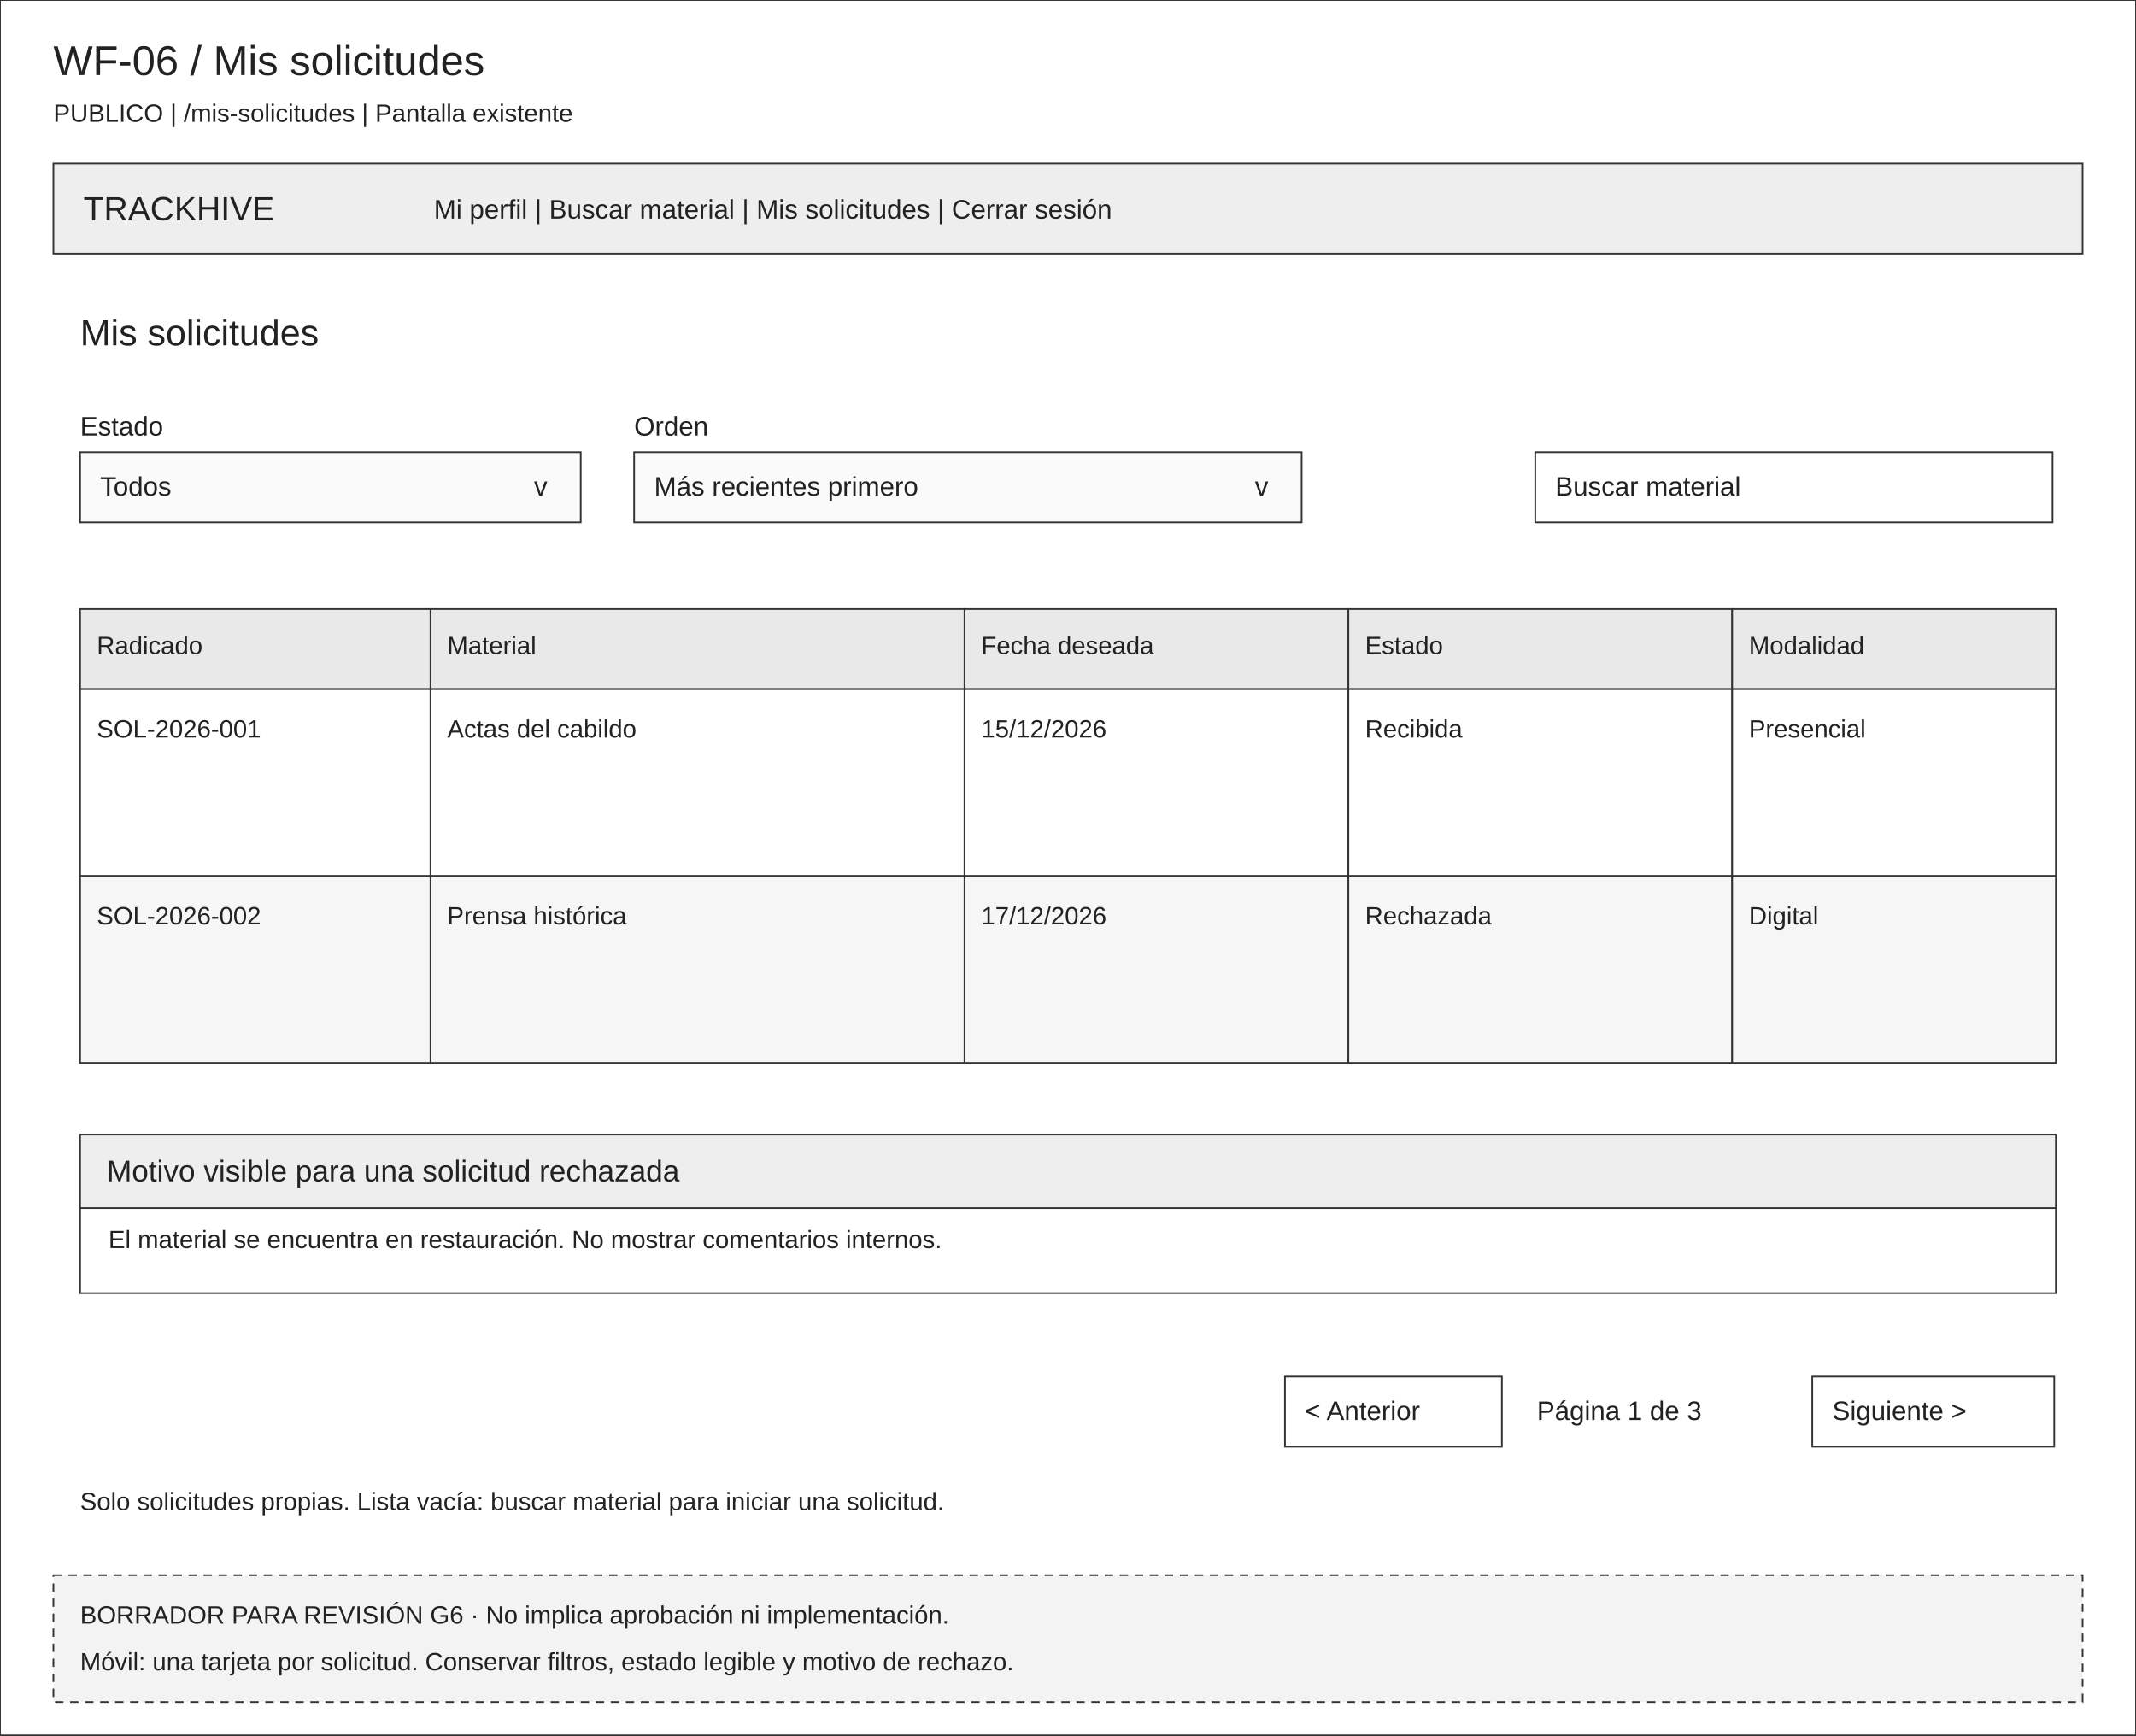
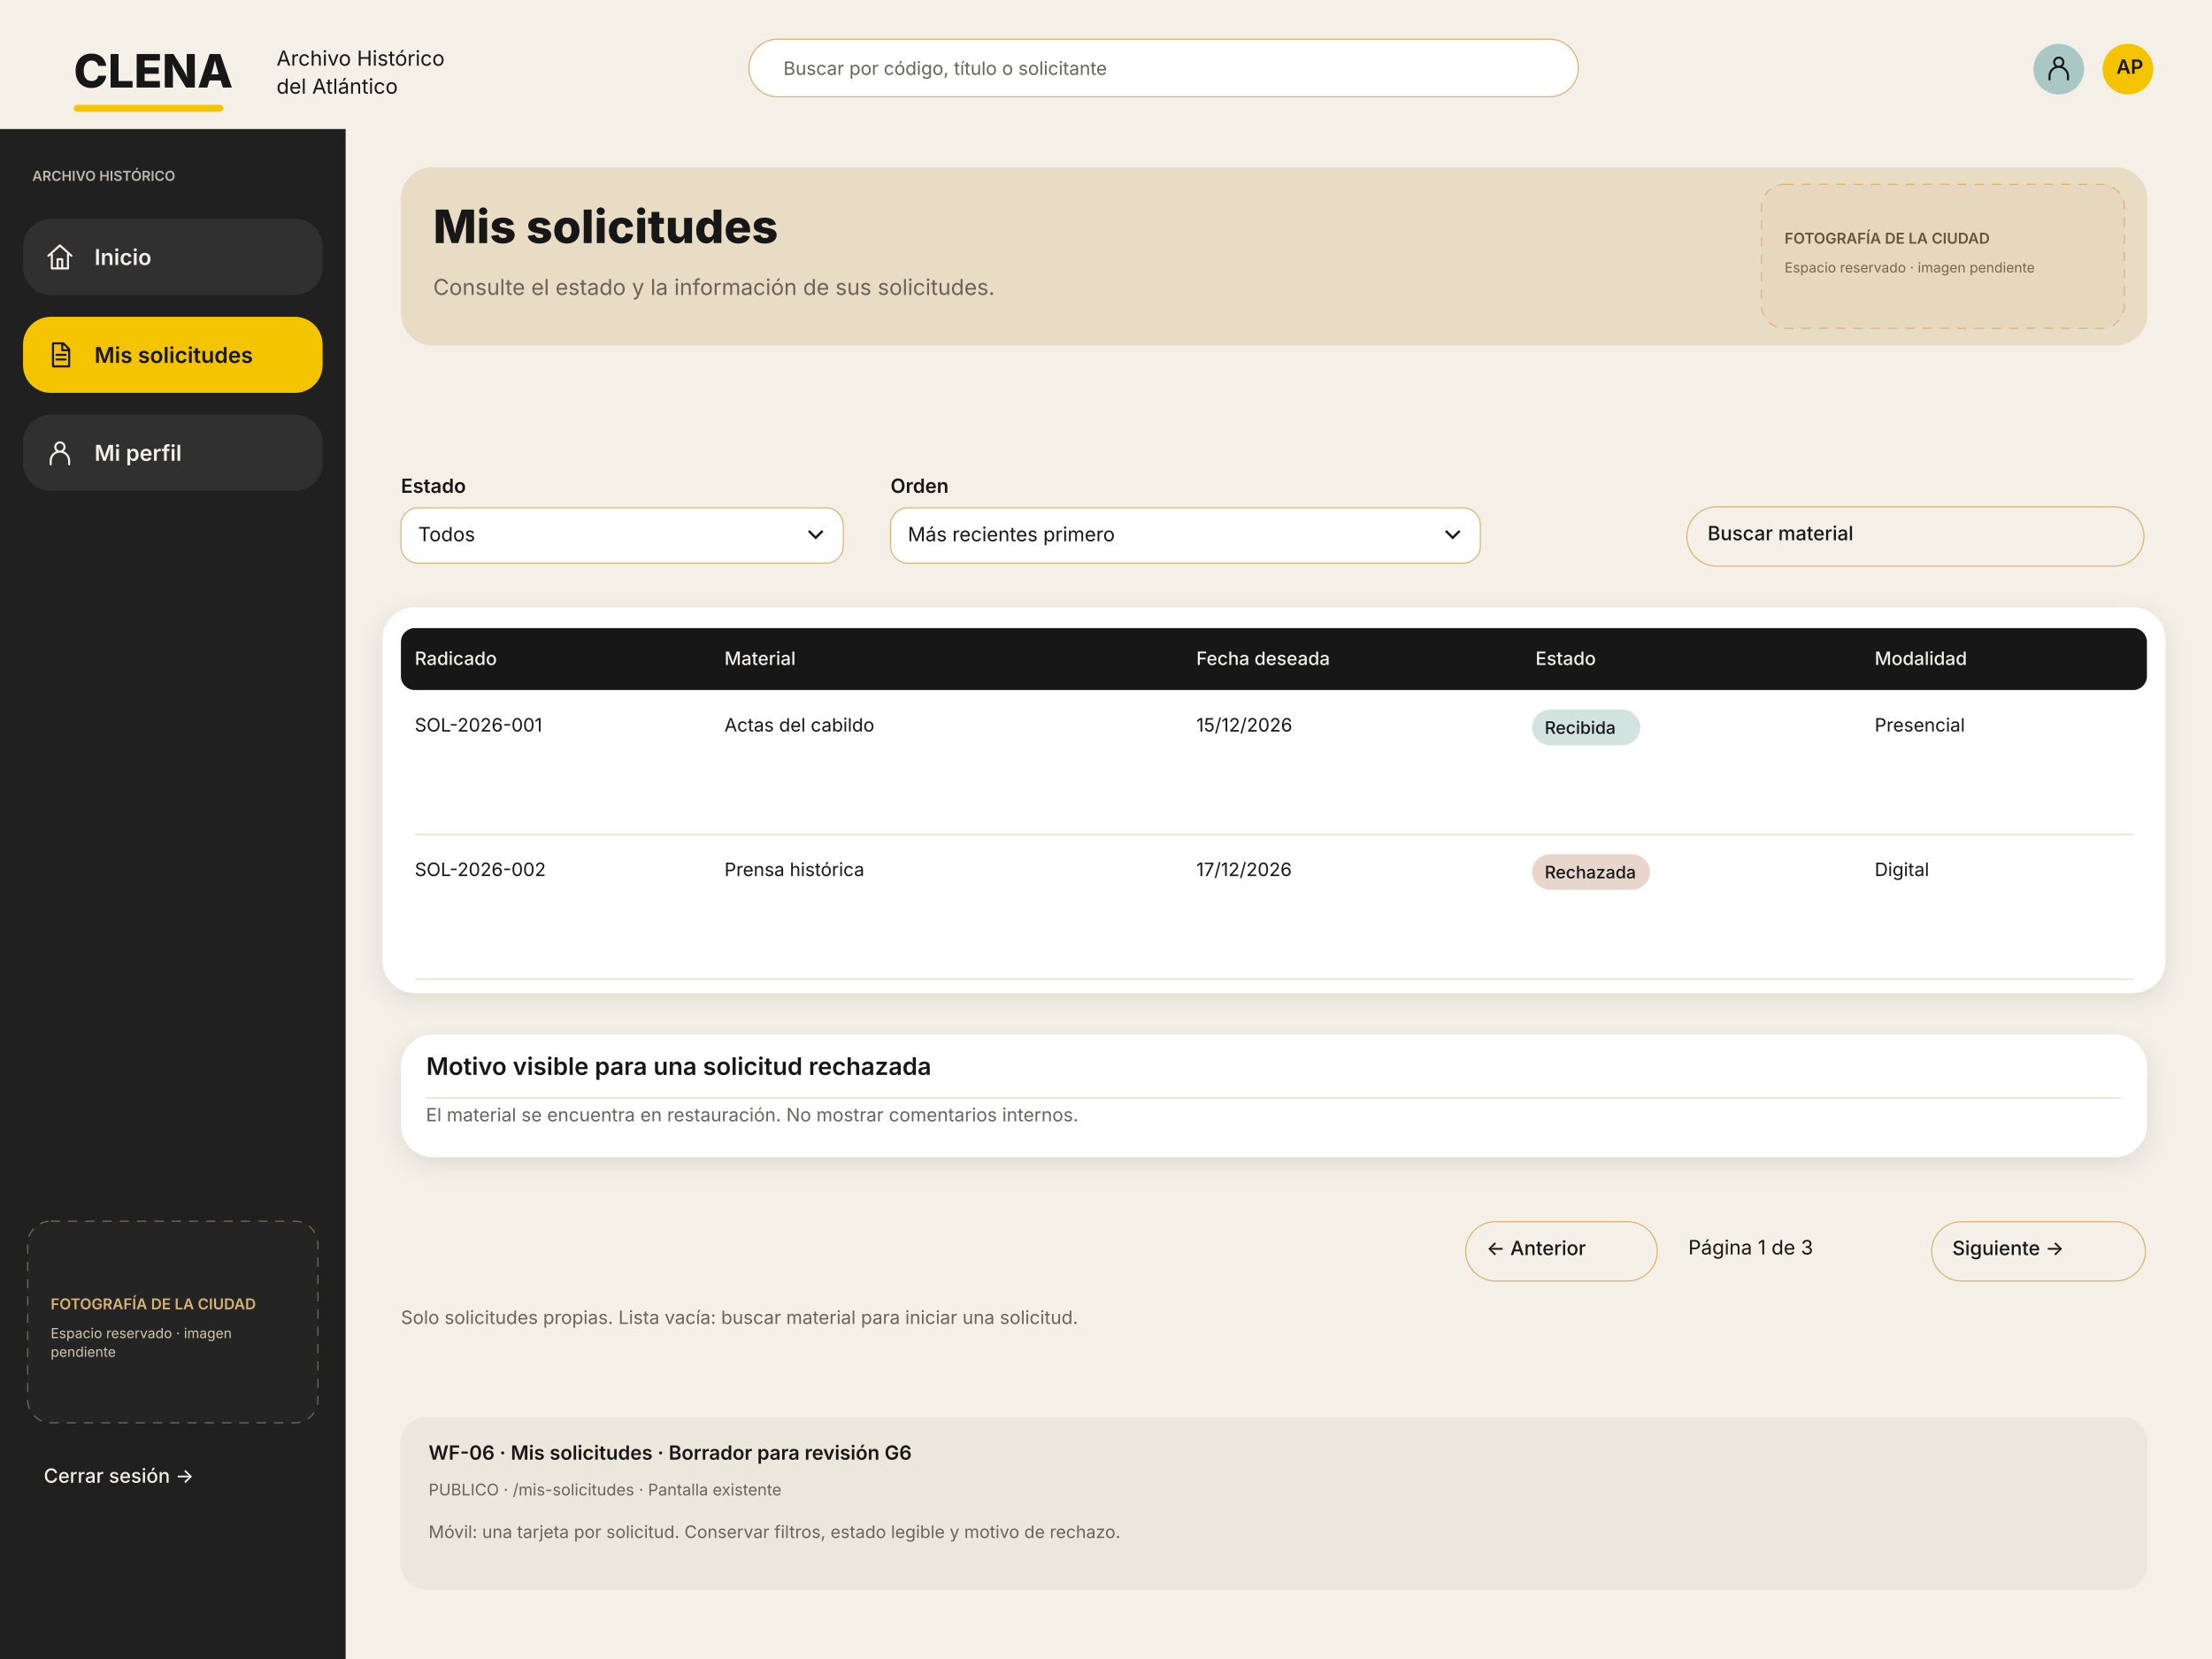
- <svg xmlns="http://www.w3.org/2000/svg" width="1280" height="1040" viewBox="0 0 1280 1040" role="img" aria-labelledby="title desc">
-   <rect x="0" y="0" width="1280" height="1040" fill="#ffffff" stroke="#333" />
-   <text x="32" y="20" font-family="Arial, sans-serif" font-size="25" fill="#222">
-     <tspan x="32" dy="0" y="45">WF-06  /  Mis solicitudes</tspan>
+ <svg xmlns="http://www.w3.org/2000/svg" width="1920" height="1440" viewBox="0 0 1920 1440" role="img" aria-labelledby="title desc">
+   <defs>
+     <style>@font-face{font-family:Inter;font-style:normal;font-weight:100 900;src:url('assets/InterVariable.woff2') format('woff2')}text{font-kerning:normal}</style>
+     <filter id="card-shadow" x="-15%" y="-15%" width="140%" height="150%">
+       <feDropShadow dx="0" dy="6" stdDeviation="10" flood-color="#171717" flood-opacity="0.09" />
+     </filter>
+   </defs>
+   <rect x="0" y="0" width="1920" height="1440" rx="0" fill="#F4F0E8" stroke="none" />
+   <text x="64" y="36" fill="#171717" font-family="Inter,Arial,sans-serif" font-size="40" font-weight="800" data-max-width="160">
+     <tspan x="64" y="76">CLENA</tspan>
  </text>
-   <text x="32" y="58" font-family="Arial, sans-serif" font-size="15" fill="#222">
-     <tspan x="32" dy="0" y="73">PUBLICO  |  /mis-solicitudes  |  Pantalla existente</tspan>
+   <rect x="64" y="91" width="130" height="6" rx="3" fill="#F5C400" stroke="none" />
+   <text x="240" y="39" fill="#171717" font-family="Inter,Arial,sans-serif" font-size="18" font-weight="400" data-max-width="240">
+     <tspan x="240" y="57">Archivo Histórico</tspan>
+     <tspan x="240" y="81.3">del Atlántico</tspan>
  </text>
-   <rect x="32" y="98" width="1216" height="54" fill="#eeeeee" stroke="#333" />
-   <text x="50" y="112" font-family="Arial, sans-serif" font-size="20" fill="#222">
-     <tspan x="50" dy="0" y="132">TRACKHIVE</tspan>
+   <rect x="650" y="34" width="720" height="50" rx="25" fill="#FFFFFF" stroke="#D8B477" />
+   <text x="680" y="49" fill="#68635B" font-family="Inter,Arial,sans-serif" font-size="16" font-weight="400" data-max-width="660">
+     <tspan x="680" y="65">Buscar por código, título o solicitante</tspan>
  </text>
-   <text x="260" y="115" font-family="Arial, sans-serif" font-size="16" fill="#222">
-     <tspan x="260" dy="0" y="131">Mi perfil  |  Buscar material  |  Mis solicitudes  |  Cerrar sesión</tspan>
+   <rect x="1765" y="38" width="44" height="44" rx="22" fill="#A9C7C5" stroke="none" />
+   <g transform="translate(1775 47)" fill="none" stroke="#171717" stroke-width="1.8" stroke-linecap="round" stroke-linejoin="round">
+     <path d="M16 7a4 4 0 1 1-8 0a4 4 0 1 1 8 0 M4 22v-3a8 8 0 0 1 16 0v3" />
+   </g>
+   <rect x="1825" y="38" width="44" height="44" rx="22" fill="#F5C400" stroke="none" />
+   <text x="1837" y="47" fill="#171717" font-family="Inter,Arial,sans-serif" font-size="17" font-weight="600" data-max-width="30">
+     <tspan x="1837" y="64">AP</tspan>
  </text>
-   <text x="48" y="185" font-family="Arial, sans-serif" font-size="22" fill="#222">
-     <tspan x="48" dy="0" y="207">Mis solicitudes</tspan>
+   <rect x="0" y="112" width="300" height="1328" rx="0" fill="#202020" stroke="none" />
+   <text x="28" y="145" fill="#BEB8AE" font-family="Inter,Arial,sans-serif" font-size="12" font-weight="600" data-max-width="245">
+     <tspan x="28" y="157">ARCHIVO HISTÓRICO</tspan>
  </text>
-   <text x="48" y="245" font-family="Arial, sans-serif" font-size="16" fill="#222">
-     <tspan x="48" dy="0" y="261">Estado</tspan>
+   <rect x="20" y="190" width="260" height="66" rx="24" fill="#303030" stroke="none" />
+   <g transform="translate(40 211)" fill="none" stroke="#F4F0E8" stroke-width="1.8" stroke-linecap="round" stroke-linejoin="round">
+     <path d="M2 11l10-9 10 9 M5 10v12h14V10 M10 22v-8h4v8" />
+   </g>
+   <text x="82" y="211" fill="#F4F0E8" font-family="Inter,Arial,sans-serif" font-size="19" font-weight="600" data-max-width="180">
+     <tspan x="82" y="230">Inicio</tspan>
  </text>
-   <rect x="48" y="271" width="300" height="42" fill="#fafafa" stroke="#333" />
-   <text x="60" y="281" font-family="Arial, sans-serif" font-size="16" fill="#222">
-     <tspan x="60" dy="0" y="297">Todos</tspan>
+   <rect x="20" y="275" width="260" height="66" rx="24" fill="#F5C400" stroke="none" />
+   <g transform="translate(40 296)" fill="none" stroke="#171717" stroke-width="1.8" stroke-linecap="round" stroke-linejoin="round">
+     <path d="M6 2h9l5 5v15H6z M14 2v6h6 M9 12h8 M9 16h8" />
+   </g>
+   <text x="82" y="296" fill="#171717" font-family="Inter,Arial,sans-serif" font-size="19" font-weight="600" data-max-width="180">
+     <tspan x="82" y="315">Mis solicitudes</tspan>
  </text>
-   <text x="320" y="281" font-family="Arial, sans-serif" font-size="16" fill="#222">
-     <tspan x="320" dy="0" y="297">v</tspan>
+   <rect x="20" y="360" width="260" height="66" rx="24" fill="#303030" stroke="none" />
+   <g transform="translate(40 381)" fill="none" stroke="#F4F0E8" stroke-width="1.8" stroke-linecap="round" stroke-linejoin="round">
+     <path d="M16 7a4 4 0 1 1-8 0a4 4 0 1 1 8 0 M4 22v-3a8 8 0 0 1 16 0v3" />
+   </g>
+   <text x="82" y="381" fill="#F4F0E8" font-family="Inter,Arial,sans-serif" font-size="19" font-weight="600" data-max-width="180">
+     <tspan x="82" y="400">Mi perfil</tspan>
  </text>
-   <text x="380" y="245" font-family="Arial, sans-serif" font-size="16" fill="#222">
-     <tspan x="380" dy="0" y="261">Orden</tspan>
+   <rect x="24" y="1060" width="252" height="175" rx="20" fill="#242424" stroke="#756953" stroke-dasharray="8 7" />
+   <text x="44" y="1123.5" fill="#D8B477" font-family="Inter,Arial,sans-serif" font-size="13" font-weight="600" data-max-width="212">
+     <tspan x="44" y="1136.5">FOTOGRAFÍA DE LA CIUDAD</tspan>
  </text>
-   <rect x="380" y="271" width="400" height="42" fill="#fafafa" stroke="#333" />
-   <text x="392" y="281" font-family="Arial, sans-serif" font-size="16" fill="#222">
-     <tspan x="392" dy="0" y="297">Más recientes primero</tspan>
+   <text x="44" y="1149.5" fill="#D4C6B2" font-family="Inter,Arial,sans-serif" font-size="12" font-weight="400" data-max-width="212">
+     <tspan x="44" y="1161.5">Espacio reservado · imagen</tspan>
+     <tspan x="44" y="1177.7">pendiente</tspan>
  </text>
-   <text x="752" y="281" font-family="Arial, sans-serif" font-size="16" fill="#222">
-     <tspan x="752" dy="0" y="297">v</tspan>
+   <text x="38" y="1270" fill="#F4F0E8" font-family="Inter,Arial,sans-serif" font-size="17" font-weight="500" data-max-width="230">
+     <tspan x="38" y="1287">Cerrar sesión →</tspan>
  </text>
-   <rect x="920" y="271" width="310" height="42" fill="#ffffff" stroke="#333" />
-   <text x="932" y="281" font-family="Arial, sans-serif" font-size="16" fill="#222">
-     <tspan x="932" dy="0" y="297">Buscar material</tspan>
+   <rect x="348" y="145" width="1516" height="155" rx="28" fill="#E9DCC5" stroke="none" />
+   <text x="376" y="171" fill="#171717" font-family="Inter,Arial,sans-serif" font-size="40" font-weight="800" data-max-width="1096">
+     <tspan x="376" y="211">Mis solicitudes</tspan>
  </text>
-   <rect x="48" y="365" width="210" height="48" fill="#e9e9e9" stroke="#333" />
-   <text x="58" y="377" font-family="Arial, sans-serif" font-size="15" fill="#222">
-     <tspan x="58" dy="0" y="392">Radicado</tspan>
+   <text x="376" y="237" fill="#68635B" font-family="Inter,Arial,sans-serif" font-size="19" font-weight="400" data-max-width="1096">
+     <tspan x="376" y="256">Consulte el estado y la información de sus solicitudes.</tspan>
  </text>
-   <rect x="258" y="365" width="320" height="48" fill="#e9e9e9" stroke="#333" />
-   <text x="268" y="377" font-family="Arial, sans-serif" font-size="15" fill="#222">
-     <tspan x="268" dy="0" y="392">Material</tspan>
+   <rect x="1529" y="160" width="315" height="125" rx="20" fill="#E7D7BC" stroke="#D8B477" stroke-dasharray="8 7" />
+   <text x="1549" y="198.5" fill="#65543C" font-family="Inter,Arial,sans-serif" font-size="13" font-weight="600" data-max-width="275">
+     <tspan x="1549" y="211.5">FOTOGRAFÍA DE LA CIUDAD</tspan>
  </text>
-   <rect x="578" y="365" width="230" height="48" fill="#e9e9e9" stroke="#333" />
-   <text x="588" y="377" font-family="Arial, sans-serif" font-size="15" fill="#222">
-     <tspan x="588" dy="0" y="392">Fecha deseada</tspan>
+   <text x="1549" y="224.5" fill="#776650" font-family="Inter,Arial,sans-serif" font-size="12" font-weight="400" data-max-width="275">
+     <tspan x="1549" y="236.5">Espacio reservado · imagen pendiente</tspan>
  </text>
-   <rect x="808" y="365" width="230" height="48" fill="#e9e9e9" stroke="#333" />
-   <text x="818" y="377" font-family="Arial, sans-serif" font-size="15" fill="#222">
-     <tspan x="818" dy="0" y="392">Estado</tspan>
+   <text x="348" y="410.8" fill="#171717" font-family="Inter,Arial,sans-serif" font-size="17" font-weight="600" data-max-width="384">
+     <tspan x="348" y="427.8">Estado</tspan>
  </text>
-   <rect x="1038" y="365" width="194" height="48" fill="#e9e9e9" stroke="#333" />
-   <text x="1048" y="377" font-family="Arial, sans-serif" font-size="15" fill="#222">
-     <tspan x="1048" dy="0" y="392">Modalidad</tspan>
+   <rect x="348" y="440.8" width="384" height="48" rx="15" fill="#FFFFFF" stroke="#D8B477" />
+   <text x="363" y="452.8" fill="#171717" font-family="Inter,Arial,sans-serif" font-size="17" font-weight="400" data-max-width="329">
+     <tspan x="363" y="469.8">Todos</tspan>
  </text>
-   <rect x="48" y="413" width="210" height="112" fill="#ffffff" stroke="#333" />
-   <text x="58" y="427" font-family="Arial, sans-serif" font-size="15" fill="#222">
-     <tspan x="58" dy="0" y="442">SOL-2026-001</tspan>
+   <path d="M702 460.8l6 6 6-6" fill="none" stroke="#171717" stroke-width="2" />
+   <text x="772.96" y="410.8" fill="#171717" font-family="Inter,Arial,sans-serif" font-size="17" font-weight="600" data-max-width="512">
+     <tspan x="772.96" y="427.8">Orden</tspan>
  </text>
-   <rect x="258" y="413" width="320" height="112" fill="#ffffff" stroke="#333" />
-   <text x="268" y="427" font-family="Arial, sans-serif" font-size="15" fill="#222">
-     <tspan x="268" dy="0" y="442">Actas del cabildo</tspan>
+   <rect x="772.96" y="440.8" width="512" height="48" rx="15" fill="#FFFFFF" stroke="#D8B477" />
+   <text x="787.96" y="452.8" fill="#171717" font-family="Inter,Arial,sans-serif" font-size="17" font-weight="400" data-max-width="457">
+     <tspan x="787.96" y="469.8">Más recientes primero</tspan>
  </text>
-   <rect x="578" y="413" width="230" height="112" fill="#ffffff" stroke="#333" />
-   <text x="588" y="427" font-family="Arial, sans-serif" font-size="15" fill="#222">
-     <tspan x="588" dy="0" y="442">15/12/2026</tspan>
+   <path d="M1254.96 460.8l6 6 6-6" fill="none" stroke="#171717" stroke-width="2" />
+   <rect x="1464.16" y="439.92" width="396.8" height="51.52" rx="26" fill="#F4F0E8" stroke="#D8B477" />
+   <text x="1482.16" y="451.92" fill="#171717" font-family="Inter,Arial,sans-serif" font-size="17" font-weight="500" data-max-width="360.8">
+     <tspan x="1482.16" y="468.92">Buscar material</tspan>
  </text>
-   <rect x="808" y="413" width="230" height="112" fill="#ffffff" stroke="#333" />
-   <text x="818" y="427" font-family="Arial, sans-serif" font-size="15" fill="#222">
-     <tspan x="818" dy="0" y="442">Recibida</tspan>
+   <rect x="332" y="527.2" width="1547.52" height="334.64" rx="28" fill="#FFFFFF" stroke="none" filter="url(#card-shadow)" />
+   <rect x="348" y="545.2" width="1515.52" height="53.76" rx="12" fill="#171717" stroke="none" />
+   <text x="360" y="561.2" fill="#F4F0E8" font-family="Inter,Arial,sans-serif" font-size="16" font-weight="500" data-max-width="244.8">
+     <tspan x="360" y="577.2">Radicado</tspan>
  </text>
-   <rect x="1038" y="413" width="194" height="112" fill="#ffffff" stroke="#333" />
-   <text x="1048" y="427" font-family="Arial, sans-serif" font-size="15" fill="#222">
-     <tspan x="1048" dy="0" y="442">Presencial</tspan>
+   <text x="628.8" y="561.2" fill="#F4F0E8" font-family="Inter,Arial,sans-serif" font-size="16" font-weight="500" data-max-width="385.6">
+     <tspan x="628.8" y="577.2">Material</tspan>
  </text>
-   <rect x="48" y="525" width="210" height="112" fill="#f6f6f6" stroke="#333" />
-   <text x="58" y="539" font-family="Arial, sans-serif" font-size="15" fill="#222">
-     <tspan x="58" dy="0" y="554">SOL-2026-002</tspan>
+   <text x="1038.4" y="561.2" fill="#F4F0E8" font-family="Inter,Arial,sans-serif" font-size="16" font-weight="500" data-max-width="270.40000000000003">
+     <tspan x="1038.4" y="577.2">Fecha deseada</tspan>
  </text>
-   <rect x="258" y="525" width="320" height="112" fill="#f6f6f6" stroke="#333" />
-   <text x="268" y="539" font-family="Arial, sans-serif" font-size="15" fill="#222">
-     <tspan x="268" dy="0" y="554">Prensa histórica</tspan>
+   <text x="1332.8" y="561.2" fill="#F4F0E8" font-family="Inter,Arial,sans-serif" font-size="16" font-weight="500" data-max-width="270.40000000000003">
+     <tspan x="1332.8" y="577.2">Estado</tspan>
  </text>
-   <rect x="578" y="525" width="230" height="112" fill="#f6f6f6" stroke="#333" />
-   <text x="588" y="539" font-family="Arial, sans-serif" font-size="15" fill="#222">
-     <tspan x="588" dy="0" y="554">17/12/2026</tspan>
+   <text x="1627.2" y="561.2" fill="#F4F0E8" font-family="Inter,Arial,sans-serif" font-size="16" font-weight="500" data-max-width="224.32">
+     <tspan x="1627.2" y="577.2">Modalidad</tspan>
  </text>
-   <rect x="808" y="525" width="230" height="112" fill="#f6f6f6" stroke="#333" />
-   <text x="818" y="539" font-family="Arial, sans-serif" font-size="15" fill="#222">
-     <tspan x="818" dy="0" y="554">Rechazada</tspan>
+   <text x="360" y="618.96" fill="#171717" font-family="Inter,Arial,sans-serif" font-size="16" font-weight="400" data-max-width="244.8">
+     <tspan x="360" y="634.96">SOL-2026-001</tspan>
  </text>
-   <rect x="1038" y="525" width="194" height="112" fill="#f6f6f6" stroke="#333" />
-   <text x="1048" y="539" font-family="Arial, sans-serif" font-size="15" fill="#222">
-     <tspan x="1048" dy="0" y="554">Digital</tspan>
+   <text x="628.8" y="618.96" fill="#171717" font-family="Inter,Arial,sans-serif" font-size="16" font-weight="400" data-max-width="385.6">
+     <tspan x="628.8" y="634.96">Actas del cabildo</tspan>
  </text>
-   <rect x="48" y="680" width="1184" height="95" fill="#ffffff" stroke="#333" />
-   <rect x="48" y="680" width="1184" height="44" fill="#eeeeee" stroke="#333" />
-   <text x="64" y="690" font-family="Arial, sans-serif" font-size="18" fill="#222">
-     <tspan x="64" dy="0" y="708">Motivo visible para una solicitud rechazada</tspan>
+   <text x="1038.4" y="618.96" fill="#171717" font-family="Inter,Arial,sans-serif" font-size="16" font-weight="400" data-max-width="270.40000000000003">
+     <tspan x="1038.4" y="634.96">15/12/2026</tspan>
  </text>
-   <text x="65" y="733" font-family="Arial, sans-serif" font-size="15" fill="#222">
-     <tspan x="65" dy="0" y="748">El material se encuentra en restauración. No mostrar comentarios internos.</tspan>
+   <rect x="1329.8" y="615.96" width="94" height="31" rx="16" fill="#D3E3E0" stroke="none" />
+   <text x="1340.8" y="621.96" fill="#171717" font-family="Inter,Arial,sans-serif" font-size="15" font-weight="500" data-max-width="74">
+     <tspan x="1340.8" y="636.96">Recibida</tspan>
  </text>
-   <rect x="770" y="825" width="130" height="42" fill="#ffffff" stroke="#333" />
-   <text x="782" y="835" font-family="Arial, sans-serif" font-size="16" fill="#222">
-     <tspan x="782" dy="0" y="851">&lt; Anterior</tspan>
+   <text x="1627.2" y="618.96" fill="#171717" font-family="Inter,Arial,sans-serif" font-size="16" font-weight="400" data-max-width="224.32">
+     <tspan x="1627.2" y="634.96">Presencial</tspan>
  </text>
-   <text x="921" y="835" font-family="Arial, sans-serif" font-size="16" fill="#222">
-     <tspan x="921" dy="0" y="851">Página 1 de 3</tspan>
+   <path d="M360 724.4h1491.52" stroke="#E6D9C5" />
+   <text x="360" y="744.4" fill="#171717" font-family="Inter,Arial,sans-serif" font-size="16" font-weight="400" data-max-width="244.8">
+     <tspan x="360" y="760.4">SOL-2026-002</tspan>
  </text>
-   <rect x="1086" y="825" width="145" height="42" fill="#ffffff" stroke="#333" />
-   <text x="1098" y="835" font-family="Arial, sans-serif" font-size="16" fill="#222">
-     <tspan x="1098" dy="0" y="851">Siguiente &gt;</tspan>
+   <text x="628.8" y="744.4" fill="#171717" font-family="Inter,Arial,sans-serif" font-size="16" font-weight="400" data-max-width="385.6">
+     <tspan x="628.8" y="760.4">Prensa histórica</tspan>
  </text>
-   <text x="48" y="890" font-family="Arial, sans-serif" font-size="15" fill="#222">
-     <tspan x="48" dy="0" y="905">Solo solicitudes propias. Lista vacía: buscar material para iniciar una solicitud.</tspan>
+   <text x="1038.4" y="744.4" fill="#171717" font-family="Inter,Arial,sans-serif" font-size="16" font-weight="400" data-max-width="270.40000000000003">
+     <tspan x="1038.4" y="760.4">17/12/2026</tspan>
  </text>
-   <rect x="32" y="944" width="1216" height="76" fill="#f3f3f3" stroke="#333" stroke-dasharray="5 4" />
-   <text x="48" y="958" font-family="Arial, sans-serif" font-size="15" fill="#222">
-     <tspan x="48" dy="0" y="973">BORRADOR PARA REVISIÓN G6 · No implica aprobación ni implementación.</tspan>
+   <rect x="1329.8" y="741.4" width="102.5" height="31" rx="16" fill="#E8D6CC" stroke="none" />
+   <text x="1340.8" y="747.4" fill="#171717" font-family="Inter,Arial,sans-serif" font-size="15" font-weight="500" data-max-width="82.5">
+     <tspan x="1340.8" y="762.4">Rechazada</tspan>
  </text>
-   <text x="48" y="986" font-family="Arial, sans-serif" font-size="15" fill="#222">
-     <tspan x="48" dy="0" y="1001">Móvil: una tarjeta por solicitud. Conservar filtros, estado legible y motivo de rechazo.</tspan>
+   <text x="1627.2" y="744.4" fill="#171717" font-family="Inter,Arial,sans-serif" font-size="16" font-weight="400" data-max-width="224.32">
+     <tspan x="1627.2" y="760.4">Digital</tspan>
+   </text>
+   <path d="M360 849.84h1491.52" stroke="#E6D9C5" />
+   <rect x="348" y="898" width="1515.52" height="106.4" rx="28" fill="#FFFFFF" stroke="none" filter="url(#card-shadow)" />
+   <text x="370" y="912" fill="#171717" font-family="Inter,Arial,sans-serif" font-size="21" font-weight="600" data-max-width="1471.52">
+     <tspan x="370" y="933">Motivo visible para una solicitud rechazada</tspan>
+   </text>
+   <path d="M370 953h1471.52" stroke="#E6D9C5" />
+   <text x="369.76" y="957.36" fill="#68635B" font-family="Inter,Arial,sans-serif" font-size="16" font-weight="400" data-max-width="1472">
+     <tspan x="369.76" y="973.36">El material se encuentra en restauración. No mostrar comentarios internos.</tspan>
+   </text>
+   <rect x="1272.16" y="1060.4" width="166.4" height="51.52" rx="26" fill="#F4F0E8" stroke="#D8B477" />
+   <text x="1290.16" y="1072.4" fill="#171717" font-family="Inter,Arial,sans-serif" font-size="17" font-weight="500" data-max-width="130.4">
+     <tspan x="1290.16" y="1089.4">← Anterior</tspan>
+   </text>
+   <text x="1465.44" y="1071.6" fill="#171717" font-family="Inter,Arial,sans-serif" font-size="17.28" font-weight="400" data-max-width="217.6">
+     <tspan x="1465.44" y="1088.88">Página 1 de 3</tspan>
+   </text>
+   <rect x="1676.64" y="1060.4" width="185.6" height="51.52" rx="26" fill="#F4F0E8" stroke="#D8B477" />
+   <text x="1694.64" y="1072.4" fill="#171717" font-family="Inter,Arial,sans-serif" font-size="17" font-weight="500" data-max-width="149.6">
+     <tspan x="1694.64" y="1089.4">Siguiente →</tspan>
+   </text>
+   <text x="348" y="1133.2" fill="#68635B" font-family="Inter,Arial,sans-serif" font-size="16" font-weight="400" data-max-width="1472">
+     <tspan x="348" y="1149.2">Solo solicitudes propias. Lista vacía: buscar material para iniciar una solicitud.</tspan>
+   </text>
+   <rect x="348" y="1230" width="1516" height="150" rx="22" fill="#ECE7DD" stroke="none" />
+   <text x="372" y="1250" fill="#171717" font-family="Inter,Arial,sans-serif" font-size="17" font-weight="600" data-max-width="1462">
+     <tspan x="372" y="1267">WF-06 · Mis solicitudes · Borrador para revisión G6</tspan>
+   </text>
+   <text x="372" y="1284" fill="#68635B" font-family="Inter,Arial,sans-serif" font-size="14" font-weight="400" data-max-width="1462">
+     <tspan x="372" y="1298">PUBLICO · /mis-solicitudes · Pantalla existente</tspan>
+   </text>
+   <text x="372" y="1320" fill="#68635B" font-family="Inter,Arial,sans-serif" font-size="15" font-weight="400" data-max-width="1462">
+     <tspan x="372" y="1335">Móvil: una tarjeta por solicitud. Conservar filtros, estado legible y motivo de rechazo.</tspan>
  </text>
</svg>
